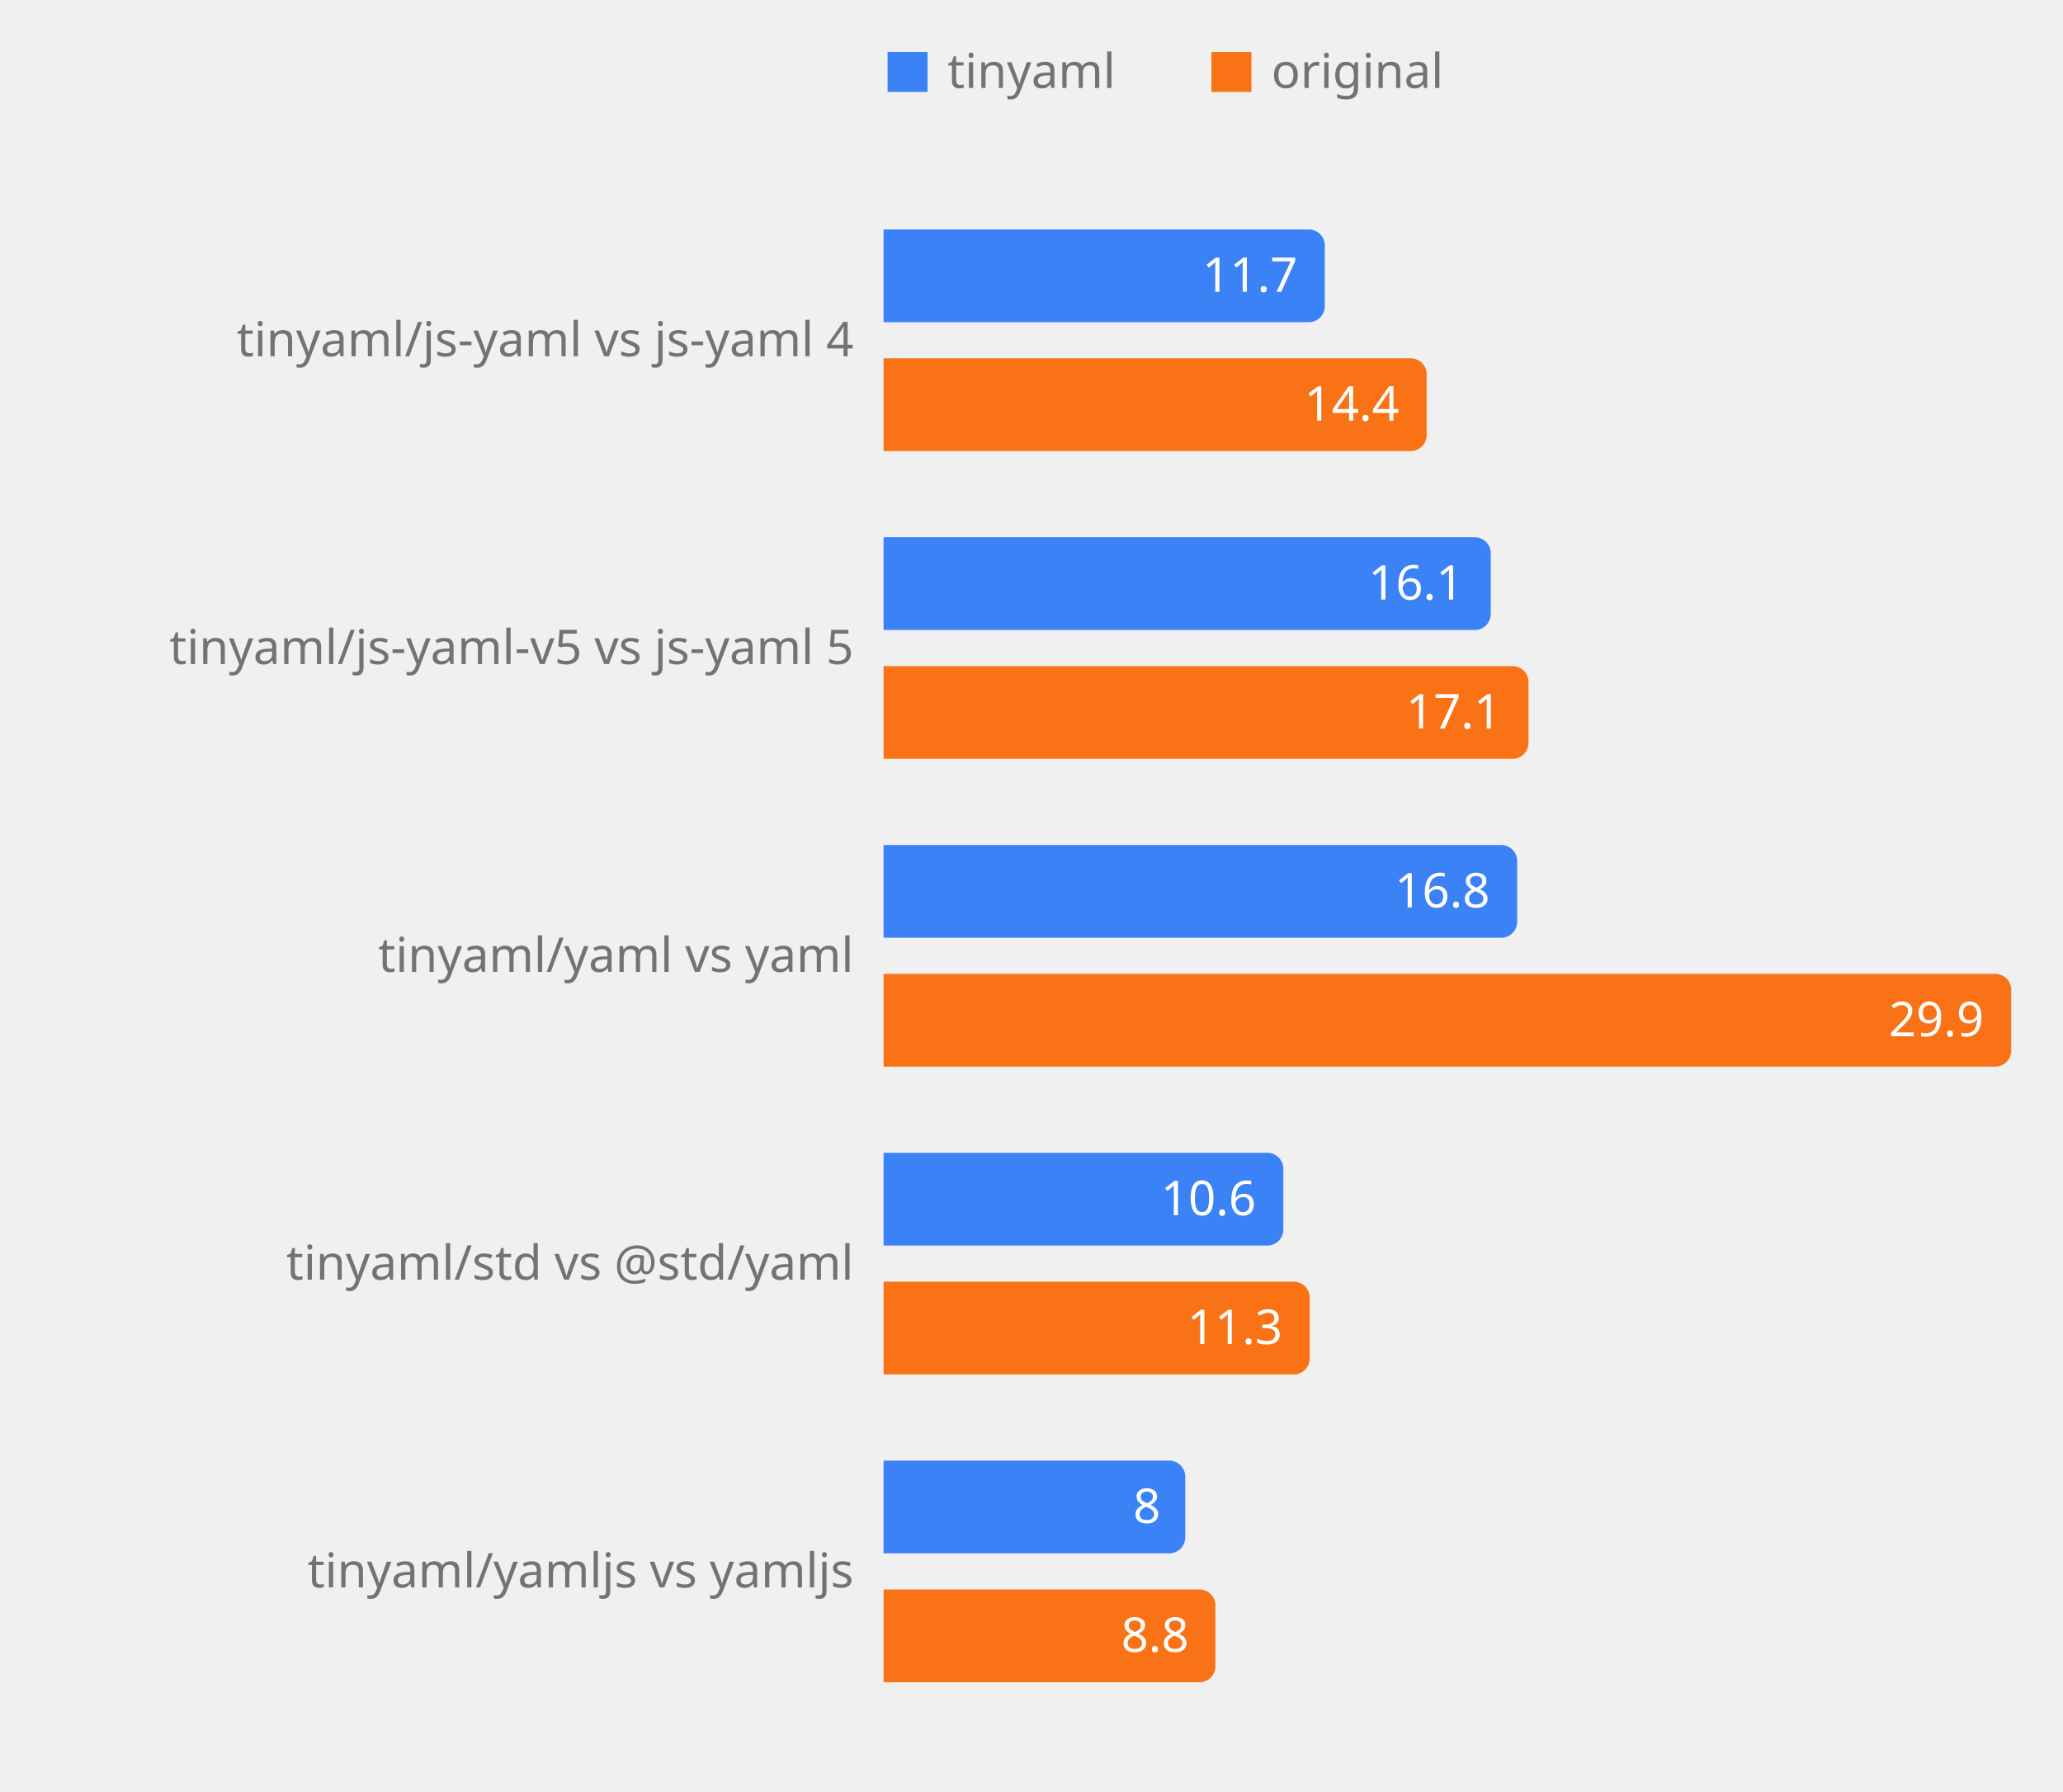
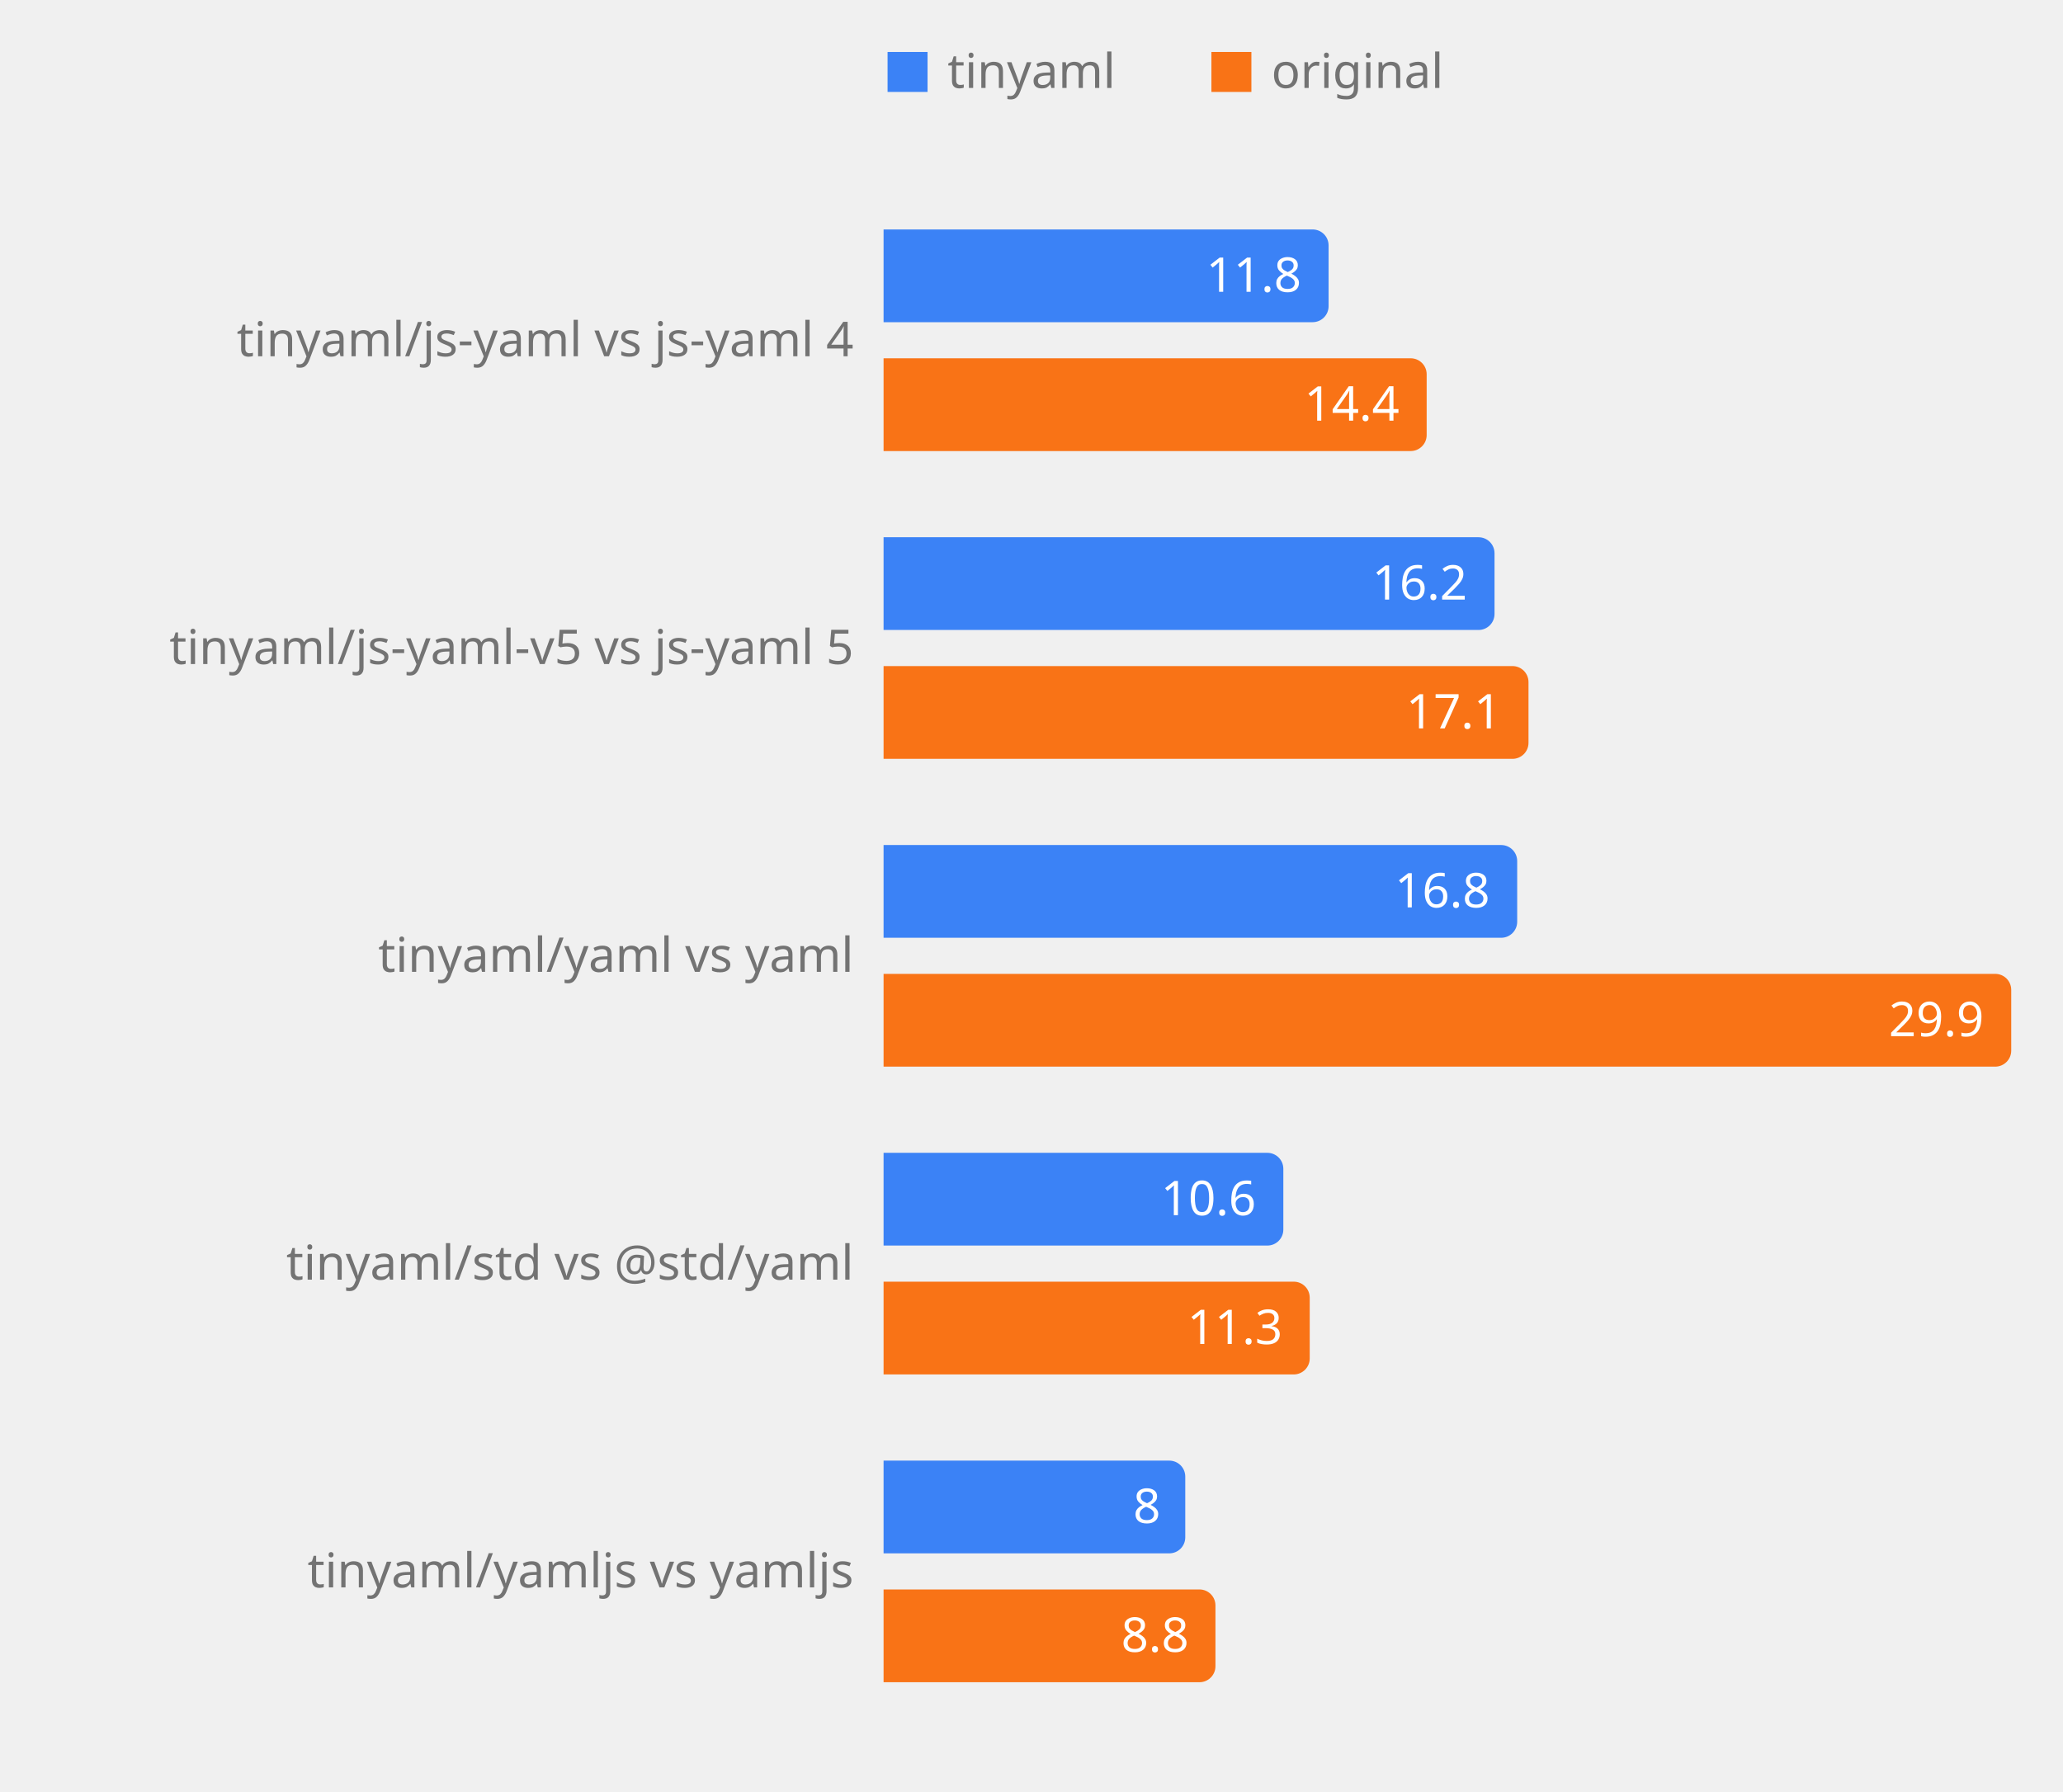
<svg xmlns="http://www.w3.org/2000/svg" role="img" aria-label="Bundle size, KiB gzip" version="1.1" class="marks" width="516" height="448.24" viewBox="0 0 516 448.24">
  <g fill="none" stroke-miterlimit="4" transform="translate(221,42)">
    <g class="mark-group role-frame root">
      <g transform="translate(0,0)">
        <path class="background" d="M0,0h283v394.24h-283Z" />
        <g>
          <g class="mark-group role-axis">
            <g transform="translate(0.5,394.74)">
              <path class="background" d="M0,0h0v0h0Z" pointer-events="none" />
              <g />
            </g>
          </g>
          <g class="mark-group role-axis">
            <g transform="translate(0.5,0.5)">
              <path class="background" d="M0,0h0v0h0Z" pointer-events="none" />
              <g>
                <g class="mark-text role-axis-label" pointer-events="none">
                  <text text-anchor="end" transform="translate(-8,46.62)" font-family="sans-serif" font-size="12px" fill="#737373" opacity="1">tinyaml/js-yaml vs js-yaml 4</text>
                  <text text-anchor="end" transform="translate(-8,123.62)" font-family="sans-serif" font-size="12px" fill="#737373" opacity="1">tinyaml/js-yaml-v5 vs js-yaml 5</text>
                  <text text-anchor="end" transform="translate(-8,200.62)" font-family="sans-serif" font-size="12px" fill="#737373" opacity="1">tinyaml/yaml vs yaml</text>
                  <text text-anchor="end" transform="translate(-8,277.62)" font-family="sans-serif" font-size="12px" fill="#737373" opacity="1">tinyaml/std vs @std/yaml</text>
                  <text text-anchor="end" transform="translate(-8,354.62)" font-family="sans-serif" font-size="12px" fill="#737373" opacity="1">tinyaml/yamljs vs yamljs</text>
                </g>
              </g>
            </g>
          </g>
          <g class="mark-rect role-mark layer_0_marks">
-             <path d="M0,15.40L106.36,15.40C108.57,15.40,110.36,17.19,110.36,19.40L110.36,34.60C110.36,36.81,108.57,38.60,106.36,38.60L0,38.60C0,38.60,0,38.60,0,38.60L0,15.40C0,15.40,0,15.40,0,15.40Z" fill="#3b82f6" />
+             <path d="M0,15.40L107.31,15.40C109.52,15.40,111.31,17.19,111.31,19.40L111.31,34.60C111.31,36.81,109.52,38.60,107.31,38.60L0,38.60C0,38.60,0,38.60,0,38.60L0,15.40C0,15.40,0,15.40,0,15.40Z" fill="#3b82f6" />
            <path d="M0,47.63L131.84,47.63C134.04,47.63,135.84,49.42,135.84,51.63L135.84,66.84C135.84,69.04,134.04,70.84,131.84,70.84L0,70.84C0,70.84,0,70.84,0,70.84L0,47.63C0,47.63,0,47.63,0,47.63Z" fill="#f97316" />
-             <path d="M0,92.4L147.87,92.4C150.08,92.4,151.87,94.19,151.87,96.4L151.87,111.60C151.87,113.81,150.08,115.60,147.87,115.60L0,115.60C0,115.60,0,115.60,0,115.60L0,92.4C0,92.4,0,92.4,0,92.4Z" fill="#3b82f6" />
+             <path d="M0,92.4L148.81,92.4C151.02,92.4,152.81,94.19,152.81,96.4L152.81,111.60C152.81,113.81,151.02,115.60,148.81,115.60L0,115.60C0,115.60,0,115.60,0,115.60L0,92.4C0,92.4,0,92.4,0,92.4Z" fill="#3b82f6" />
            <path d="M0,124.63L157.31,124.63C159.51,124.63,161.31,126.42,161.31,128.63L161.31,143.84C161.31,146.04,159.51,147.84,157.31,147.84L0,147.84C0,147.84,0,147.84,0,147.84L0,124.63C0,124.63,0,124.63,0,124.63Z" fill="#f97316" />
            <path d="M0,169.4L154.48,169.4C156.68,169.4,158.48,171.19,158.48,173.4L158.48,188.60C158.48,190.81,156.68,192.60,154.48,192.60L0,192.60C0,192.60,0,192.60,0,192.60L0,169.4C0,169.4,0,169.4,0,169.4Z" fill="#3b82f6" />
            <path d="M0,201.63L278.05,201.63C280.26,201.63,282.05,203.42,282.05,205.63L282.05,220.84C282.05,223.04,280.26,224.84,278.05,224.84L0,224.84C0,224.84,0,224.84,0,224.84L0,201.63C0,201.63,0,201.63,0,201.63Z" fill="#f97316" />
            <path d="M0,246.4L95.99,246.4C98.20,246.4,99.99,248.19,99.99,250.4L99.99,265.60C99.99,267.81,98.20,269.60,95.99,269.60L0,269.60C0,269.60,0,269.60,0,269.60L0,246.4C0,246.4,0,246.4,0,246.4Z" fill="#3b82f6" />
            <path d="M0,278.63L102.59,278.63C104.80,278.63,106.59,280.42,106.59,282.63L106.59,297.84C106.59,300.04,104.80,301.84,102.59,301.84L0,301.84C0,301.84,0,301.84,0,301.84L0,278.63C0,278.63,0,278.63,0,278.63Z" fill="#f97316" />
            <path d="M0,323.4L71.46,323.4C73.67,323.4,75.46,325.19,75.46,327.4L75.46,342.60C75.46,344.81,73.67,346.60,71.46,346.60L0,346.60C0,346.60,0,346.60,0,346.60L0,323.4C0,323.4,0,323.4,0,323.4Z" fill="#3b82f6" />
            <path d="M0,355.63L79.01,355.63C81.22,355.63,83.01,357.42,83.01,359.63L83.01,374.84C83.01,377.04,81.22,378.84,79.01,378.84L0,378.84C0,378.84,0,378.84,0,378.84L0,355.63C0,355.63,0,355.63,0,355.63Z" fill="#f97316" />
          </g>
          <g class="mark-text role-mark">
-             <text text-anchor="middle" transform="translate(91.64,31.00)" font-family="sans-serif" font-size="12px" font-weight="500" fill="#ffffff">11.7</text>
+             <text text-anchor="middle" transform="translate(92.59,31.00)" font-family="sans-serif" font-size="12px" font-weight="500" fill="#ffffff">11.8</text>
            <text text-anchor="middle" transform="translate(117.12,63.23)" font-family="sans-serif" font-size="12px" font-weight="500" fill="#ffffff">14.4</text>
-             <text text-anchor="middle" transform="translate(133.15,108.00)" font-family="sans-serif" font-size="12px" font-weight="500" fill="#ffffff">16.1</text>
+             <text text-anchor="middle" transform="translate(134.09,108.00)" font-family="sans-serif" font-size="12px" font-weight="500" fill="#ffffff">16.2</text>
            <text text-anchor="middle" transform="translate(142.59,140.23)" font-family="sans-serif" font-size="12px" font-weight="500" fill="#ffffff">17.1</text>
            <text text-anchor="middle" transform="translate(139.76,185.00)" font-family="sans-serif" font-size="12px" font-weight="500" fill="#ffffff">16.8</text>
            <text text-anchor="middle" transform="translate(263.33,217.23)" font-family="sans-serif" font-size="12px" font-weight="500" fill="#ffffff">29.9</text>
            <text text-anchor="middle" transform="translate(81.27,262.00)" font-family="sans-serif" font-size="12px" font-weight="500" fill="#ffffff">10.6</text>
            <text text-anchor="middle" transform="translate(87.87,294.23)" font-family="sans-serif" font-size="12px" font-weight="500" fill="#ffffff">11.3</text>
            <text text-anchor="middle" transform="translate(65.86,339.00)" font-family="sans-serif" font-size="12px" font-weight="500" fill="#ffffff">8</text>
            <text text-anchor="middle" transform="translate(67.89,371.23)" font-family="sans-serif" font-size="12px" font-weight="500" fill="#ffffff">8.8</text>
          </g>
          <g class="mark-group role-legend">
            <g transform="translate(0,-30)">
              <path class="background" d="M0,0h142v12h-142Z" pointer-events="none" />
              <g>
                <g class="mark-group role-legend-entry">
                  <g transform="translate(0,0)">
                    <path class="background" d="M0,0h0v0h0Z" pointer-events="none" />
                    <g>
                      <g class="mark-group role-scope">
                        <g transform="translate(0,0)">
                          <path class="background" d="M0,0h60.16v12h-60.16Z" pointer-events="none" opacity="1" />
                          <g>
                            <g class="mark-symbol role-legend-symbol" pointer-events="none">
                              <path transform="translate(6,6)" d="M-5,-5h10v10h-10Z" fill="#3b82f6" stroke-width="1.5" opacity="1" />
                            </g>
                            <g class="mark-text role-legend-label" pointer-events="none">
                              <text text-anchor="start" transform="translate(16,10)" font-family="sans-serif" font-size="12px" fill="#737373" opacity="1">tinyaml</text>
                            </g>
                          </g>
                        </g>
                        <g transform="translate(81,0)">
                          <path class="background" d="M0,0h60.16v12h-60.16Z" pointer-events="none" opacity="1" />
                          <g>
                            <g class="mark-symbol role-legend-symbol" pointer-events="none">
                              <path transform="translate(6,6)" d="M-5,-5h10v10h-10Z" fill="#f97316" stroke-width="1.5" opacity="1" />
                            </g>
                            <g class="mark-text role-legend-label" pointer-events="none">
                              <text text-anchor="start" transform="translate(16,10)" font-family="sans-serif" font-size="12px" fill="#737373" opacity="1">original</text>
                            </g>
                          </g>
                        </g>
                      </g>
                    </g>
                  </g>
                </g>
              </g>
            </g>
          </g>
        </g>
      </g>
    </g>
  </g>
</svg>
